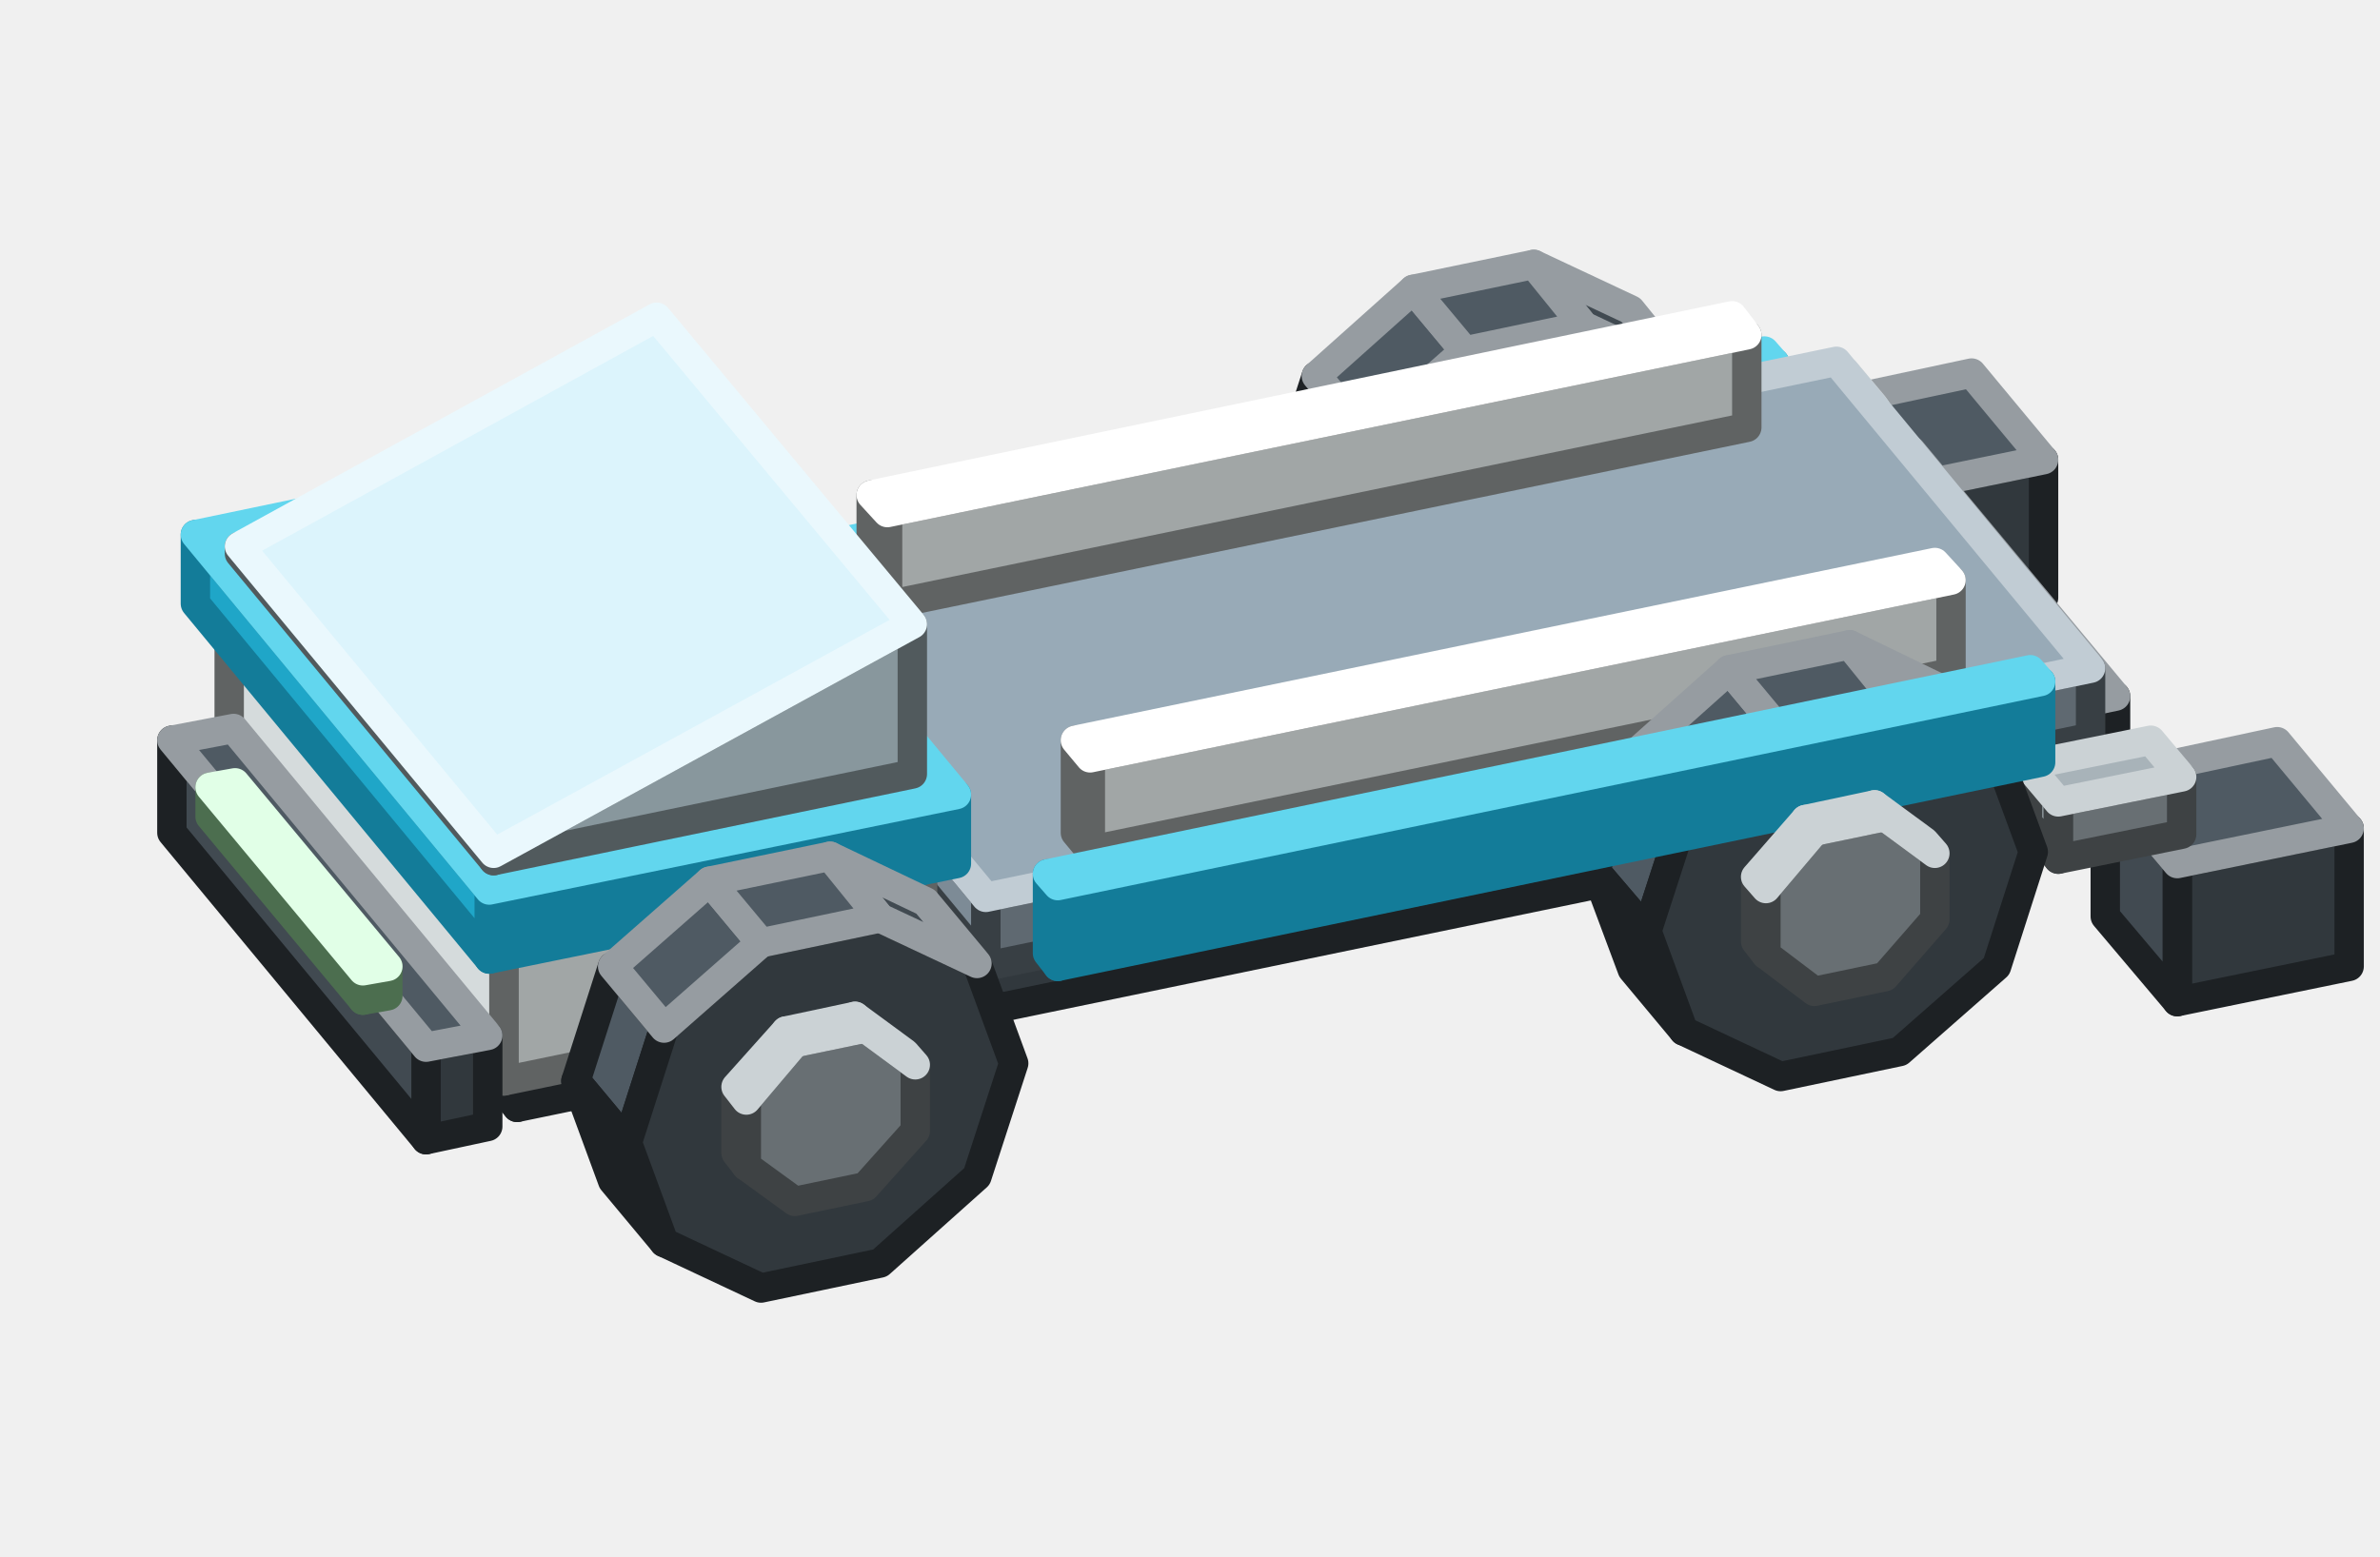
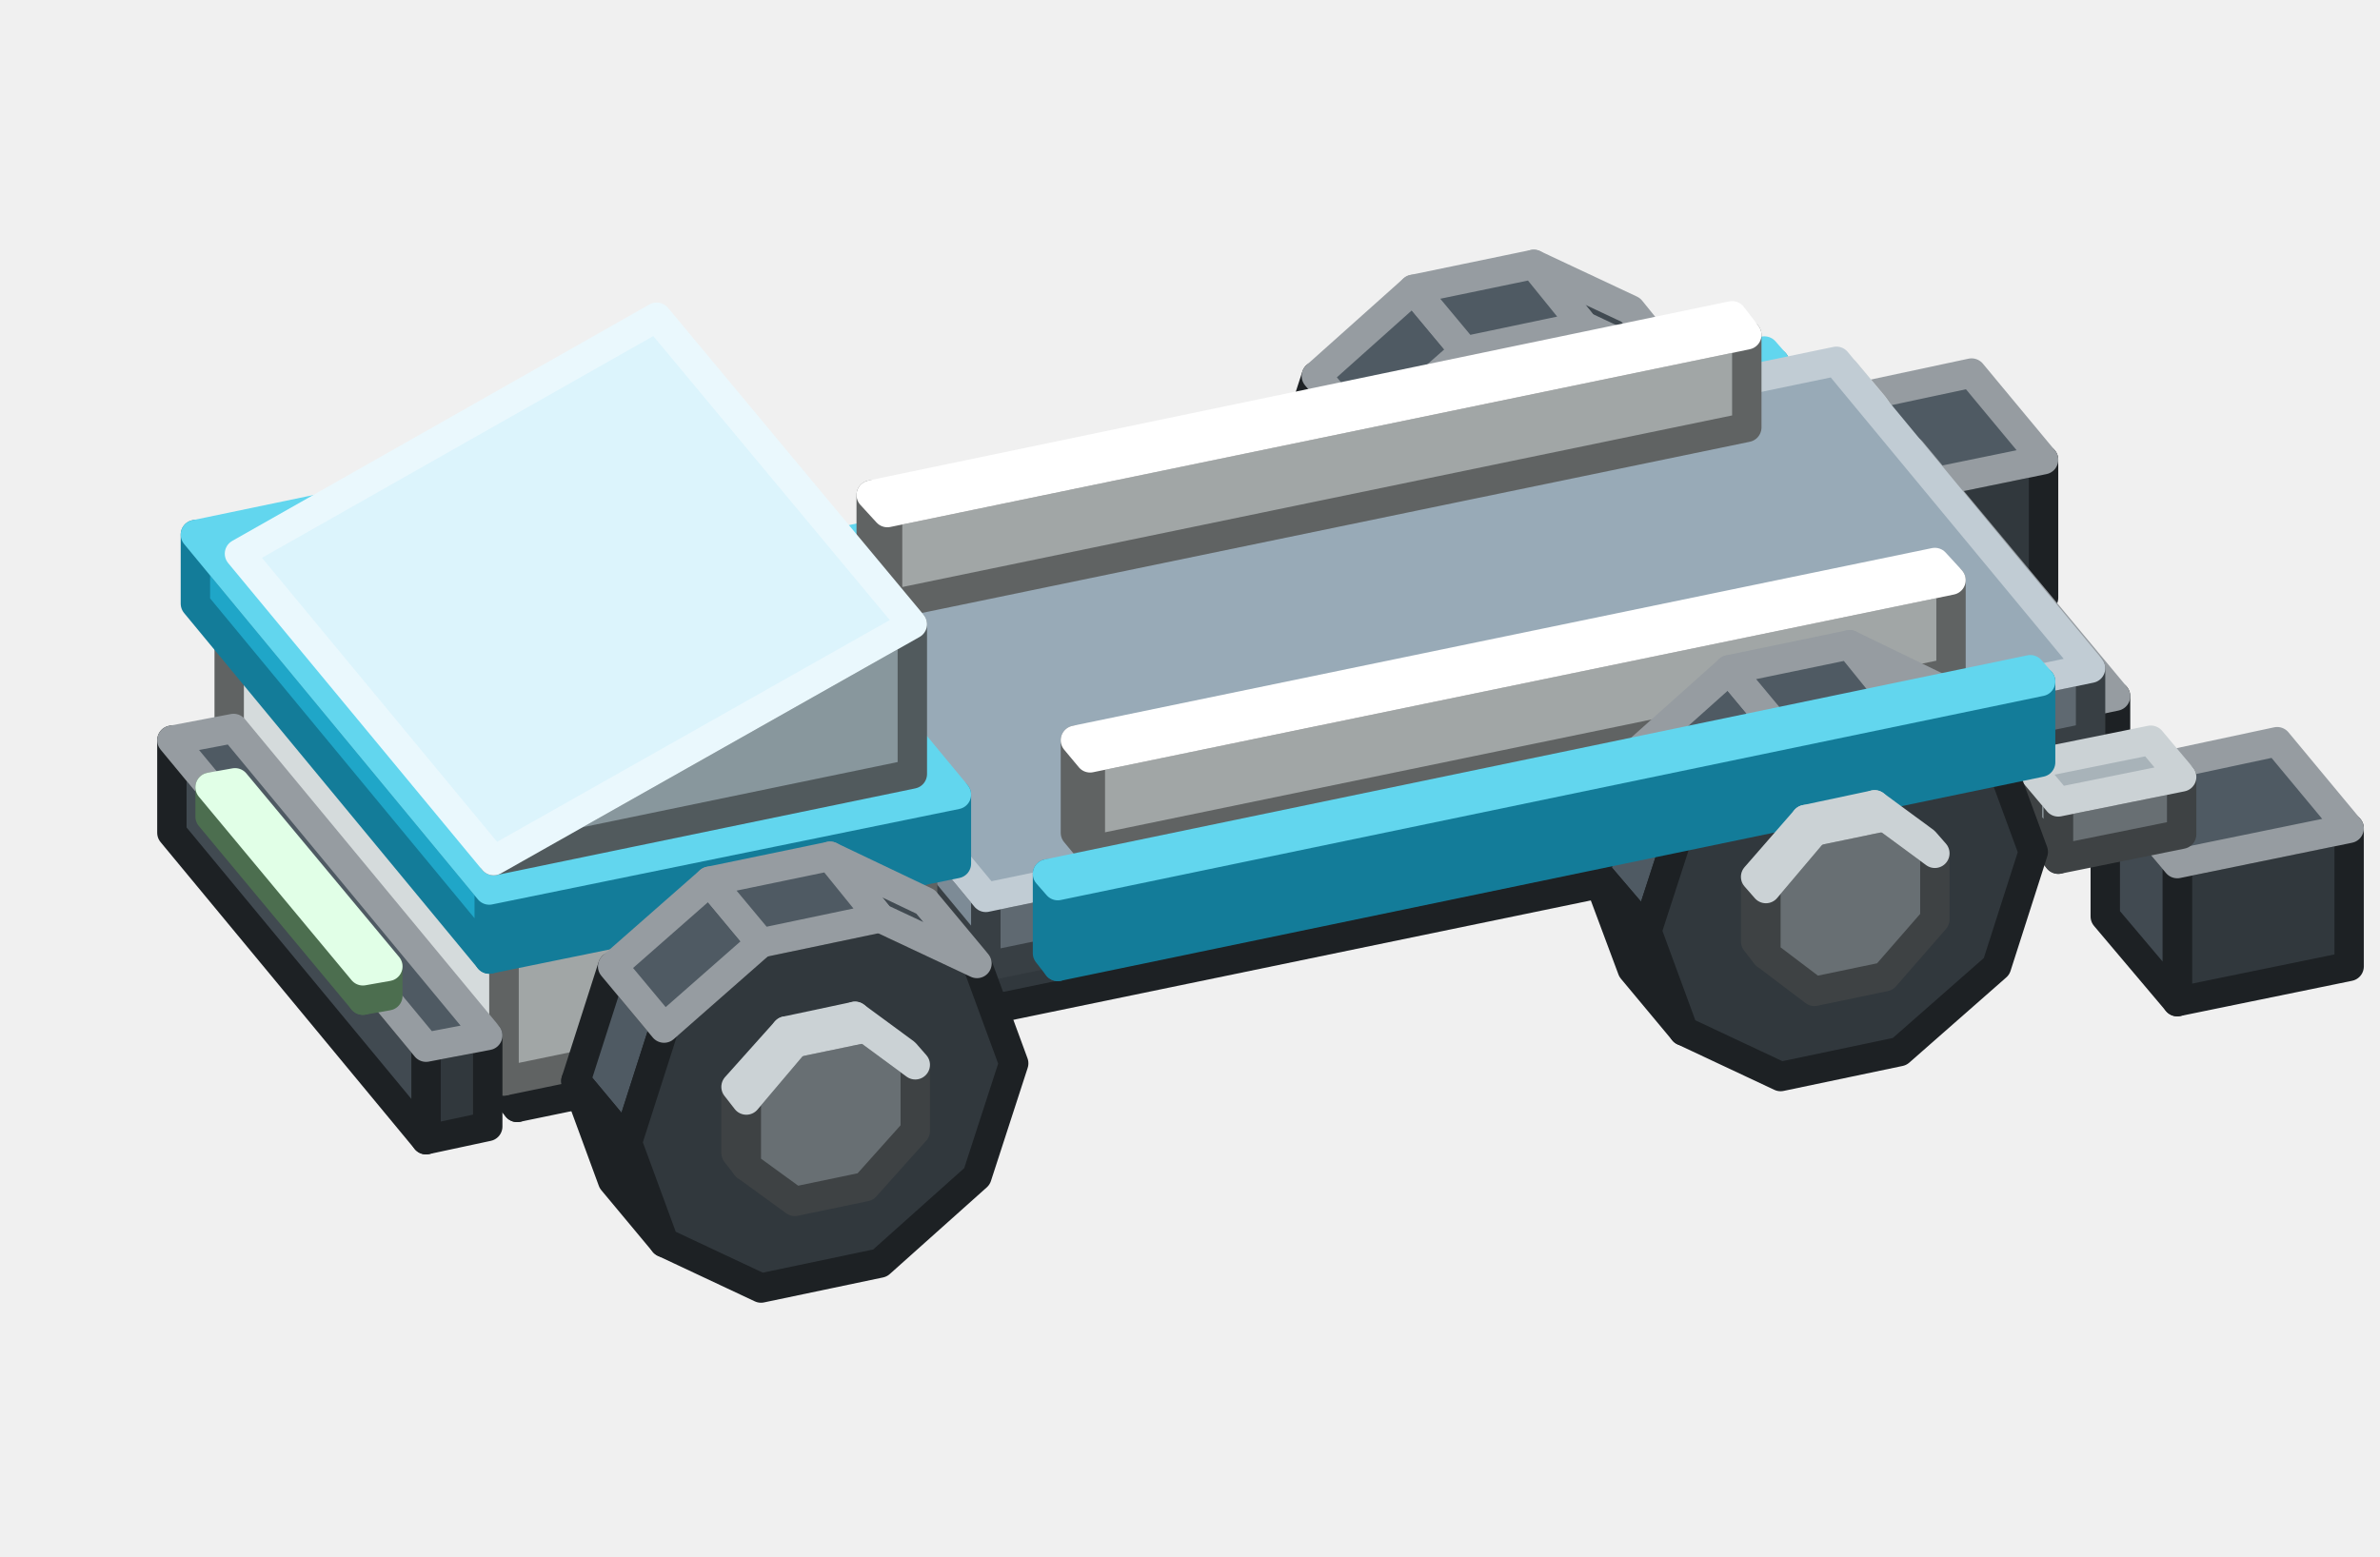
<svg xmlns="http://www.w3.org/2000/svg" width="162" height="106" viewBox="0 0 162 106">
  <g stroke-width="2" stroke-linejoin="round">
    <polygon points="139.1,40.7 127.4,43.1 127.4,33.7 139.1,31.3" fill="#31383D" stroke="#1D2124" />
    <polygon points="127.4,43.1 122.5,37.3 122.5,27.9 127.4,33.7" fill="#414A51" stroke="#1D2124" />
    <polygon points="122.5,27.9 134.2,25.4 139.1,31.3 127.4,33.7" fill="#4F5A63" stroke="#969CA1" />
    <polygon points="127.7,31.7 119.3,33.4 119.3,29.5 127.7,27.8" fill="#686F73" stroke="#3E4244" />
    <polygon points="119.3,33.4 117.2,30.9 117.2,27 119.3,29.5" fill="#8A9398" stroke="#3E4244" />
    <polygon points="117.2,27 125.6,25.3 127.7,27.8 119.3,29.5" fill="#A8B3B9" stroke="#CBD2D5" />
    <polygon points="94.5,29.6 94.5,34 93.8,33.2 93.8,28.7" fill="#8A9398" stroke="#3E4244" />
    <polygon points="97.9,25.7 94.5,29.6 94.5,34 97.9,36.5 102.7,35.5 106.1,31.7 106.1,27.2 102.7,24.7" fill="#686F73" stroke="#3E4244" />
    <polygon points="97.9,25.7 94.5,29.6 93.8,28.7 97.2,24.9" fill="#A8B3B9" stroke="#CBD2D5" />
    <polygon points="106.1,27.2 102.7,24.7 102,23.9 105.4,26.3" fill="#8A9398" stroke="#CBD2D5" />
    <polygon points="102.7,24.7 97.9,25.7 97.2,24.9 102,23.9" fill="#A8B3B9" stroke="#CBD2D5" />
    <polygon points="93.1,29.7 90.6,37.5 87.1,33.3 89.6,25.6" fill="#4F5A63" stroke="#1D2124" />
    <polygon points="90.6,37.5 93.1,44.3 89.6,40.1 87.1,33.3" fill="#414A51" stroke="#1D2124" />
    <polygon points="99.7,23.9 93.1,29.7 90.6,37.5 93.1,44.3 99.7,47.4 107.8,45.7 114.4,39.8 117,32.1 114.4,25.3 107.8,22.2" fill="#31383D" stroke="#1D2124" />
    <polygon points="99.7,23.9 93.1,29.7 89.6,25.6 96.2,19.7" fill="#4F5A63" stroke="#969CA1" />
    <polygon points="114.4,25.3 107.8,22.2 104.4,18 111,21.1" fill="#414A51" stroke="#969CA1" />
    <polygon points="107.8,22.2 99.7,23.9 96.2,19.7 104.4,18" fill="#4F5A63" stroke="#969CA1" />
    <polygon points="120.8,30.2 53.9,44 53.9,38.5 120.8,24.7" fill="#137C99" stroke="#137C99" />
    <polygon points="53.9,44 53.3,43.2 53.3,37.7 53.9,38.5" fill="#1FA6C8" stroke="#137C99" />
    <polygon points="53.3,37.7 120.1,23.9 120.8,24.7 53.9,38.5" fill="#62D6EE" stroke="#62D6EE" />
    <polygon points="25.1,43.9 25.1,48.4 24.4,47.6 24.4,43.1" fill="#8A9398" stroke="#3E4244" />
    <polygon points="28.5,40.1 25.1,43.9 25.1,48.4 28.5,50.9 33.3,49.9 36.7,46 36.7,41.5 33.3,39.1" fill="#686F73" stroke="#3E4244" />
    <polygon points="28.5,40.1 25.1,43.9 24.4,43.1 27.8,39.2" fill="#A8B3B9" stroke="#CBD2D5" />
    <polygon points="36.7,41.5 33.3,39.1 32.6,38.2 36,40.7" fill="#8A9398" stroke="#CBD2D5" />
    <polygon points="33.3,39.1 28.5,40.1 27.8,39.2 32.6,38.2" fill="#A8B3B9" stroke="#CBD2D5" />
    <polygon points="23.7,44.1 21.2,51.9 17.7,47.7 20.2,39.9" fill="#4F5A63" stroke="#1D2124" />
    <polygon points="21.2,51.9 23.7,58.6 20.2,54.5 17.7,47.7" fill="#414A51" stroke="#1D2124" />
    <polygon points="30.3,38.3 23.7,44.1 21.2,51.9 23.7,58.6 30.3,61.8 38.4,60.1 45,54.2 47.6,46.4 45,39.7 38.4,36.6" fill="#31383D" stroke="#1D2124" />
    <polygon points="30.3,38.3 23.7,44.1 20.2,39.9 26.8,34.1" fill="#4F5A63" stroke="#969CA1" />
    <polygon points="45,39.7 38.4,36.6 35,32.4 41.6,35.5" fill="#414A51" stroke="#969CA1" />
    <polygon points="38.4,36.6 30.3,38.3 26.8,34.1 35,32.4" fill="#4F5A63" stroke="#969CA1" />
    <polygon points="144,52.9 35.2,75.4 35.2,69.9 144,47.4" fill="#31383D" stroke="#1D2124" />
    <polygon points="35.2,75.4 21.4,58.7 21.4,53.2 35.2,69.9" fill="#414A51" stroke="#1D2124" />
    <polygon points="21.4,53.2 130.1,30.7 144,47.4 35.2,69.9" fill="#4F5A63" stroke="#969CA1" />
    <polygon points="159.9,65.8 148.2,68.2 148.2,58.8 159.9,56.4" fill="#31383D" stroke="#1D2124" />
    <polygon points="148.2,68.2 143.3,62.4 143.3,53 148.2,58.8" fill="#414A51" stroke="#1D2124" />
    <polygon points="143.3,53 155,50.5 159.9,56.4 148.2,58.8" fill="#4F5A63" stroke="#969CA1" />
    <polygon points="142.3,50.2 67.1,65.8 67.1,61.1 142.3,45.5" fill="#5F6971" stroke="#383F44" />
    <polygon points="67.1,65.8 49.8,44.9 49.8,40.2 67.1,61.1" fill="#7D8B96" stroke="#383F44" />
    <polygon points="49.8,40.2 125,24.6 142.3,45.5 67.1,61.1" fill="#98AAB7" stroke="#C1CCD4" />
    <polygon points="118.9,29.1 60.4,41.2 60.4,34.9 118.9,22.8" fill="#A1A6A6" stroke="#606363" />
    <polygon points="60.4,41.2 59.3,39.9 59.3,33.7 60.4,34.9" fill="#D5DBDC" stroke="#606363" />
    <polygon points="59.3,33.7 117.9,21.5 118.9,22.8 60.4,34.9" fill="#FFFFFF" stroke="#FFFFFF" />
    <polygon points="148.5,56.8 140.1,58.5 140.1,54.6 148.5,52.9" fill="#686F73" stroke="#3E4244" />
    <polygon points="140.1,58.5 138,56 138,52.1 140.1,54.6" fill="#8A9398" stroke="#3E4244" />
    <polygon points="138,52.1 146.4,50.4 148.5,52.9 140.1,54.6" fill="#A8B3B9" stroke="#CBD2D5" />
    <polygon points="132.8,45.8 74.2,57.9 74.2,51.6 132.8,39.5" fill="#A1A6A6" stroke="#606363" />
    <polygon points="74.2,57.9 73.2,56.7 73.2,50.4 74.2,51.6" fill="#D5DBDC" stroke="#606363" />
    <polygon points="73.2,50.4 131.7,38.3 132.8,39.5 74.2,51.6" fill="#FFFFFF" stroke="#FFFFFF" />
    <polygon points="114.6,55.7 112.1,63.4 108.6,59.3 111.1,51.5" fill="#4F5A63" stroke="#1D2124" />
    <polygon points="112.1,63.4 114.6,70.2 111.1,66 108.6,59.3" fill="#414A51" stroke="#1D2124" />
    <polygon points="121.2,49.8 114.6,55.7 112.1,63.4 114.6,70.2 121.2,73.3 129.3,71.6 135.9,65.8 138.4,58 135.9,51.2 129.3,48.1" fill="#31383D" stroke="#1D2124" />
    <polygon points="121.2,49.8 114.6,55.7 111.1,51.5 117.7,45.6" fill="#4F5A63" stroke="#969CA1" />
    <polygon points="135.9,51.2 129.3,48.1 125.9,43.9 132.5,47.1" fill="#414A51" stroke="#969CA1" />
    <polygon points="129.3,48.1 121.2,49.8 117.7,45.6 125.9,43.9" fill="#4F5A63" stroke="#969CA1" />
    <polygon points="138.9,51.9 72,65.8 72,60.3 138.9,46.4" fill="#137C99" stroke="#137C99" />
    <polygon points="72,65.8 71.3,64.9 71.3,59.5 72,60.3" fill="#1FA6C8" stroke="#137C99" />
    <polygon points="71.3,59.5 138.2,45.6 138.9,46.4 72,60.3" fill="#62D6EE" stroke="#62D6EE" />
    <polygon points="120.2,60.5 120.2,65 119.5,64.1 119.5,59.7" fill="#8A9398" stroke="#3E4244" />
    <polygon points="123.5,56.6 120.2,60.5 120.2,65 123.5,67.5 128.3,66.5 131.7,62.6 131.7,58.1 128.3,55.6" fill="#686F73" stroke="#3E4244" />
    <polygon points="123.5,56.6 120.2,60.5 119.5,59.7 122.9,55.8" fill="#A8B3B9" stroke="#CBD2D5" />
    <polygon points="131.7,58.1 128.3,55.6 127.6,54.8 131,57.3" fill="#8A9398" stroke="#CBD2D5" />
    <polygon points="128.3,55.6 123.5,56.6 122.9,55.8 127.6,54.8" fill="#A8B3B9" stroke="#CBD2D5" />
    <polygon points="62.8,67.7 34.3,73.6 34.3,64.2 62.8,58.3" fill="#A1A6A6" stroke="#606363" />
    <polygon points="34.3,73.6 15.6,51 15.6,41.6 34.3,64.2" fill="#D5DBDC" stroke="#606363" />
    <polygon points="15.6,41.6 44.1,35.7 62.8,58.3 34.3,64.2" fill="#FFFFFF" stroke="#FFFFFF" />
    <polygon points="33.2,76.7 29,77.6 29,71.3 33.2,70.5" fill="#31383D" stroke="#1D2124" />
    <polygon points="29,77.6 11.7,56.7 11.7,50.4 29,71.3" fill="#414A51" stroke="#1D2124" />
    <polygon points="11.7,50.4 15.9,49.6 33.2,70.5 29,71.3" fill="#4F5A63" stroke="#969CA1" />
    <polygon points="65.1,58.8 33.3,65.3 33.3,60.6 65.1,54.1" fill="#137C99" stroke="#137C99" />
    <polygon points="33.3,65.3 13.3,41.1 13.3,36.4 33.3,60.6" fill="#1FA6C8" stroke="#137C99" />
    <polygon points="13.3,36.4 45,29.8 65.1,54.1 33.3,60.6" fill="#62D6EE" stroke="#62D6EE" />
    <polygon points="26.4,67.8 24.7,68.1 24.7,66.1 26.4,65.8" fill="#7FB985" stroke="#4C6E4F" />
    <polygon points="24.7,68.1 14.3,55.6 14.3,53.6 24.7,66.1" fill="#A8F5B0" stroke="#4C6E4F" />
    <polygon points="14.3,53.6 16,53.3 26.4,65.8 24.7,66.1" fill="#CDFFD7" stroke="#E1FFE7" />
-     <polygon points="62.1,52.7 33.6,58.6 33.6,58.1 62.1,42.5" fill="#88979D" stroke="#515A5D" />
-     <polygon points="33.6,58.6 16.3,37.7 16.3,37.2 33.6,58.1" fill="#B4C8CF" stroke="#515A5D" />
-     <polygon points="16.3,37.2 44.7,21.6 62.1,42.5 33.6,58.1" fill="#DCF4FC" stroke="#EAF8FD" />
+     <polygon points="62.1,52.7 33.6,58.6 62.1,42.5" fill="#88979D" stroke="#515A5D" />
+     <polygon points="16.3,37.7 44.7,21.6 62.1,42.5 33.6,58.6" fill="#DCF4FC" stroke="#EAF8FD" />
    <polygon points="45.2,70 42.7,77.8 39.2,73.6 41.7,65.8" fill="#4F5A63" stroke="#1D2124" />
    <polygon points="42.7,77.8 45.2,84.6 41.7,80.4 39.2,73.6" fill="#414A51" stroke="#1D2124" />
    <polygon points="51.8,64.2 45.2,70 42.7,77.8 45.2,84.6 51.8,87.7 59.9,86 66.5,80.1 69,72.4 66.5,65.6 59.9,62.5" fill="#31383D" stroke="#1D2124" />
    <polygon points="51.8,64.2 45.2,70 41.7,65.8 48.3,60" fill="#4F5A63" stroke="#969CA1" />
    <polygon points="66.5,65.6 59.9,62.5 56.5,58.3 63,61.4" fill="#414A51" stroke="#969CA1" />
    <polygon points="59.9,62.5 51.8,64.2 48.3,60 56.5,58.3" fill="#4F5A63" stroke="#969CA1" />
    <polygon points="50.8,74.9 50.8,79.4 50.1,78.5 50.1,74" fill="#8A9398" stroke="#3E4244" />
    <polygon points="54.1,71 50.8,74.9 50.8,79.4 54.1,81.8 58.9,80.8 62.3,77 62.3,72.5 58.9,70" fill="#686F73" stroke="#3E4244" />
    <polygon points="54.1,71 50.8,74.9 50.1,74 53.5,70.2" fill="#A8B3B9" stroke="#CBD2D5" />
    <polygon points="62.3,72.5 58.9,70 58.2,69.2 61.6,71.7" fill="#8A9398" stroke="#CBD2D5" />
    <polygon points="58.9,70 54.1,71 53.5,70.2 58.2,69.2" fill="#A8B3B9" stroke="#CBD2D5" />
  </g>
</svg>
